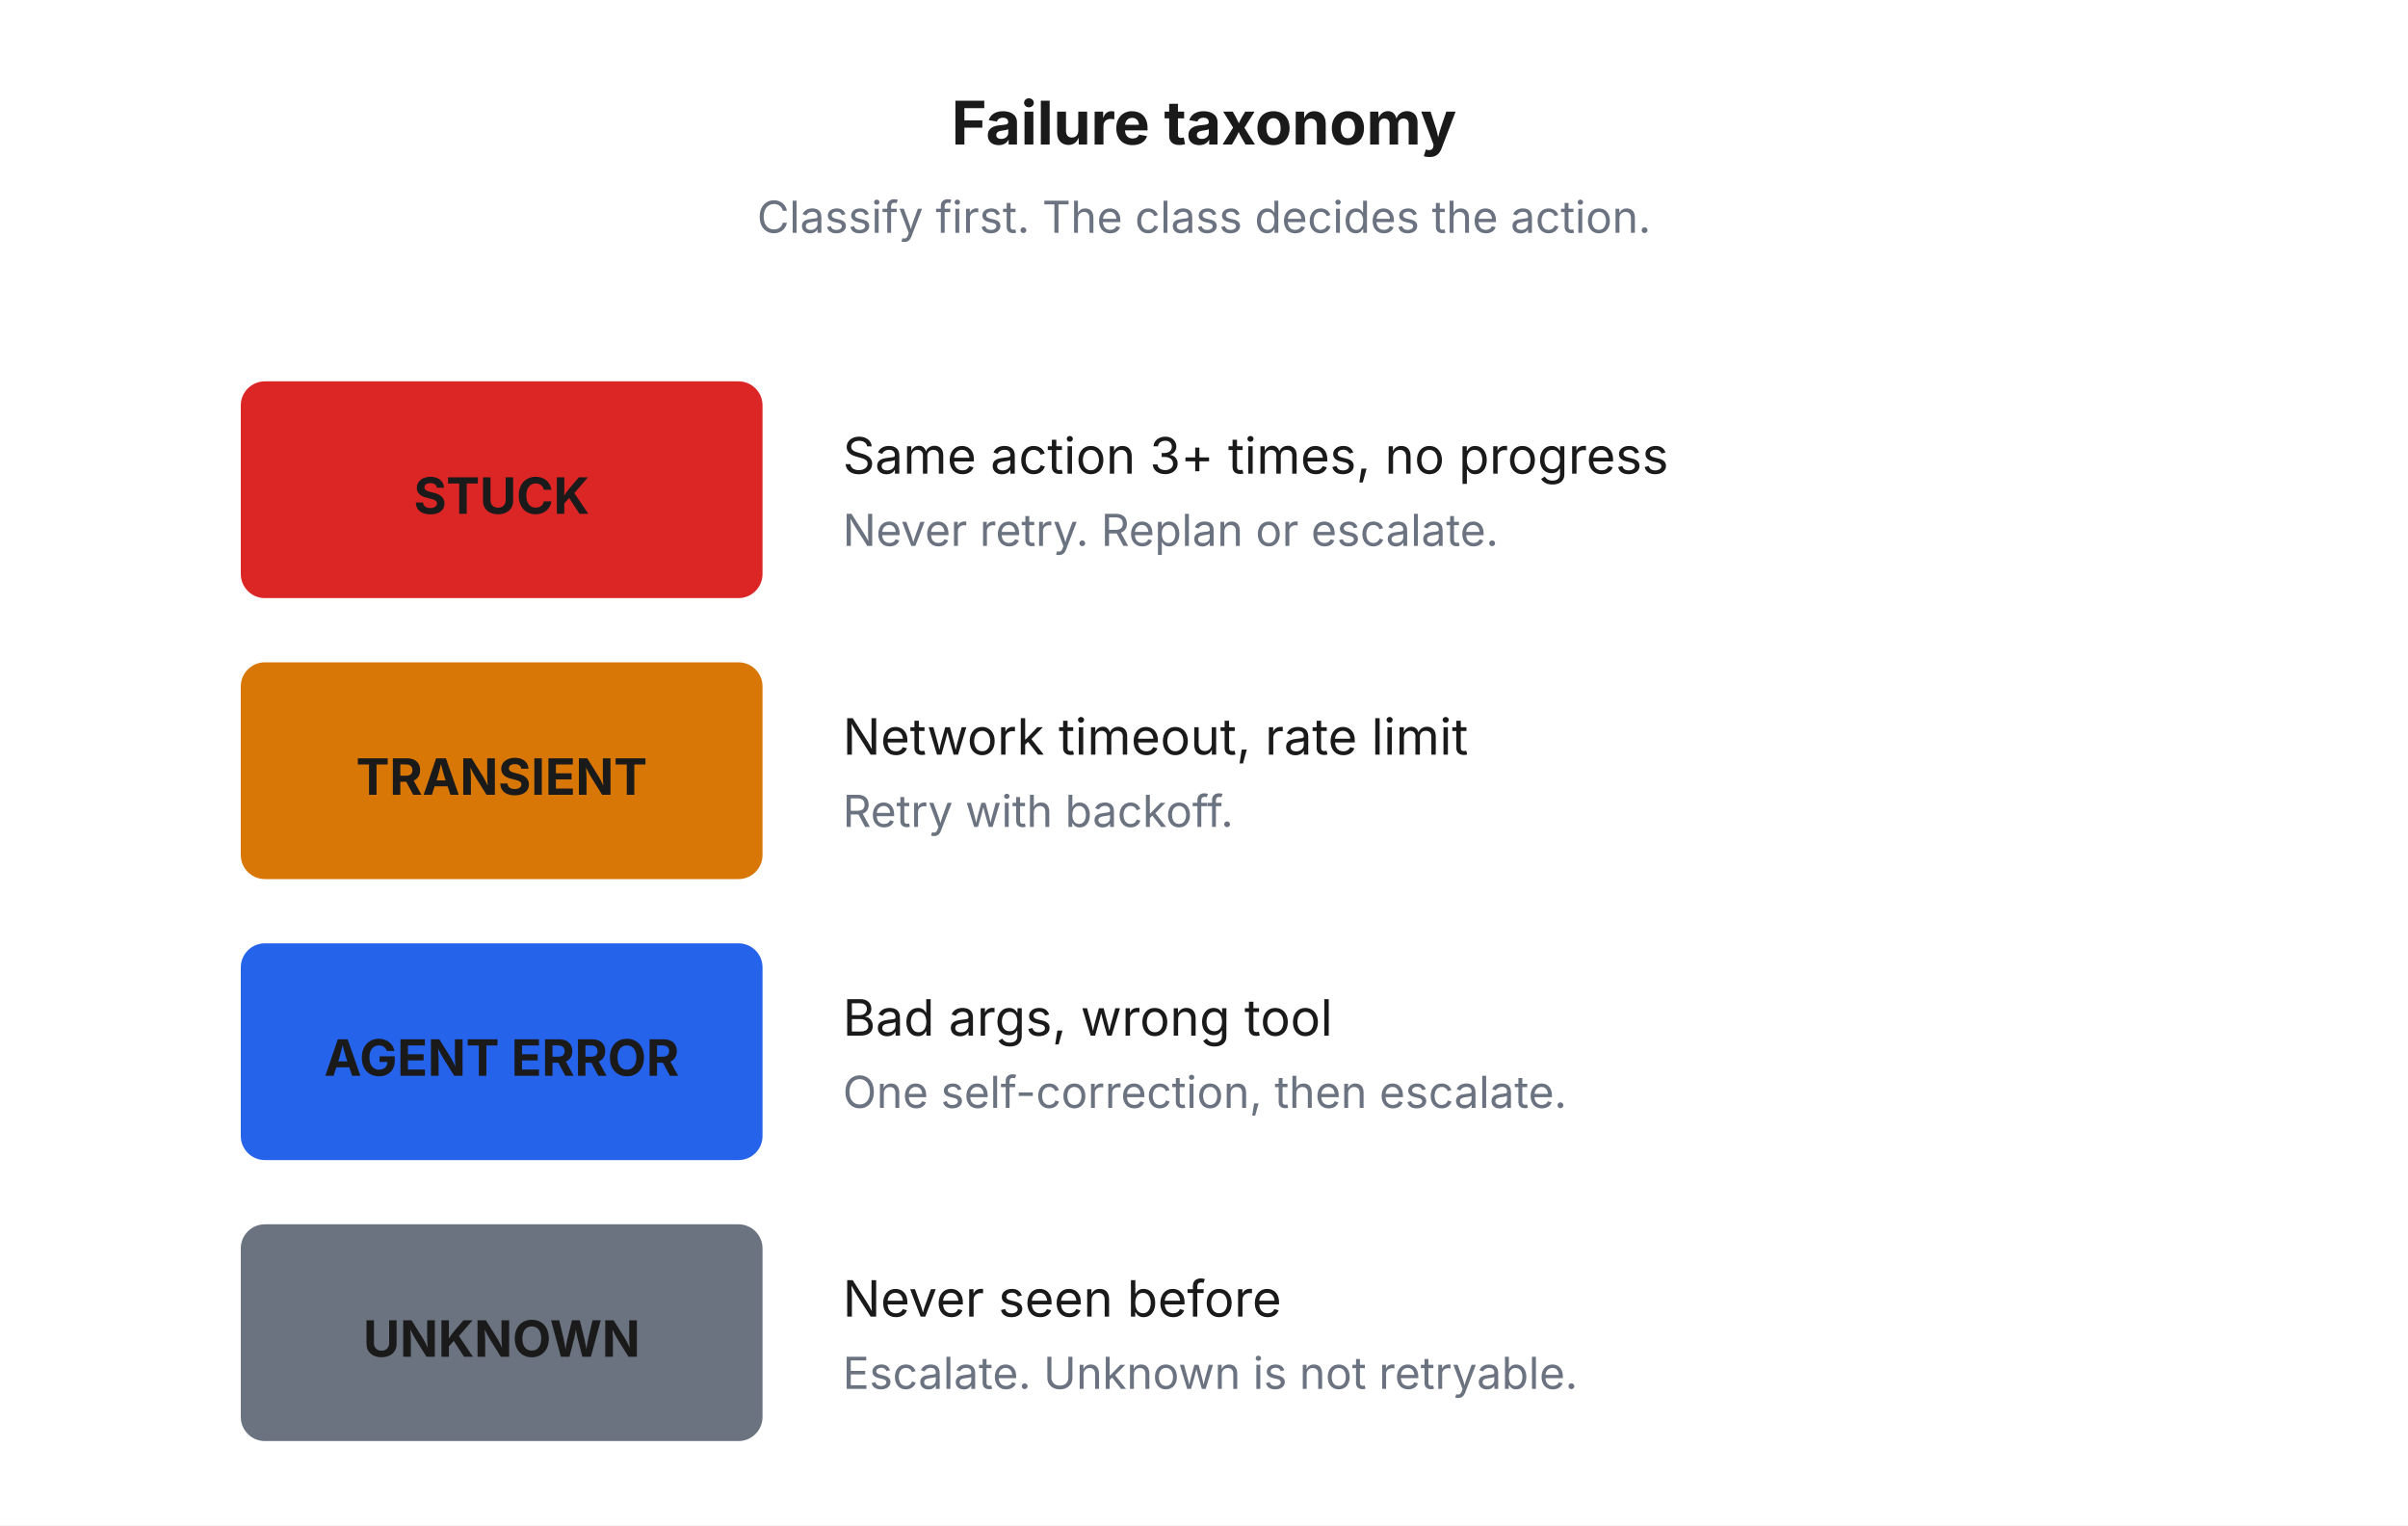
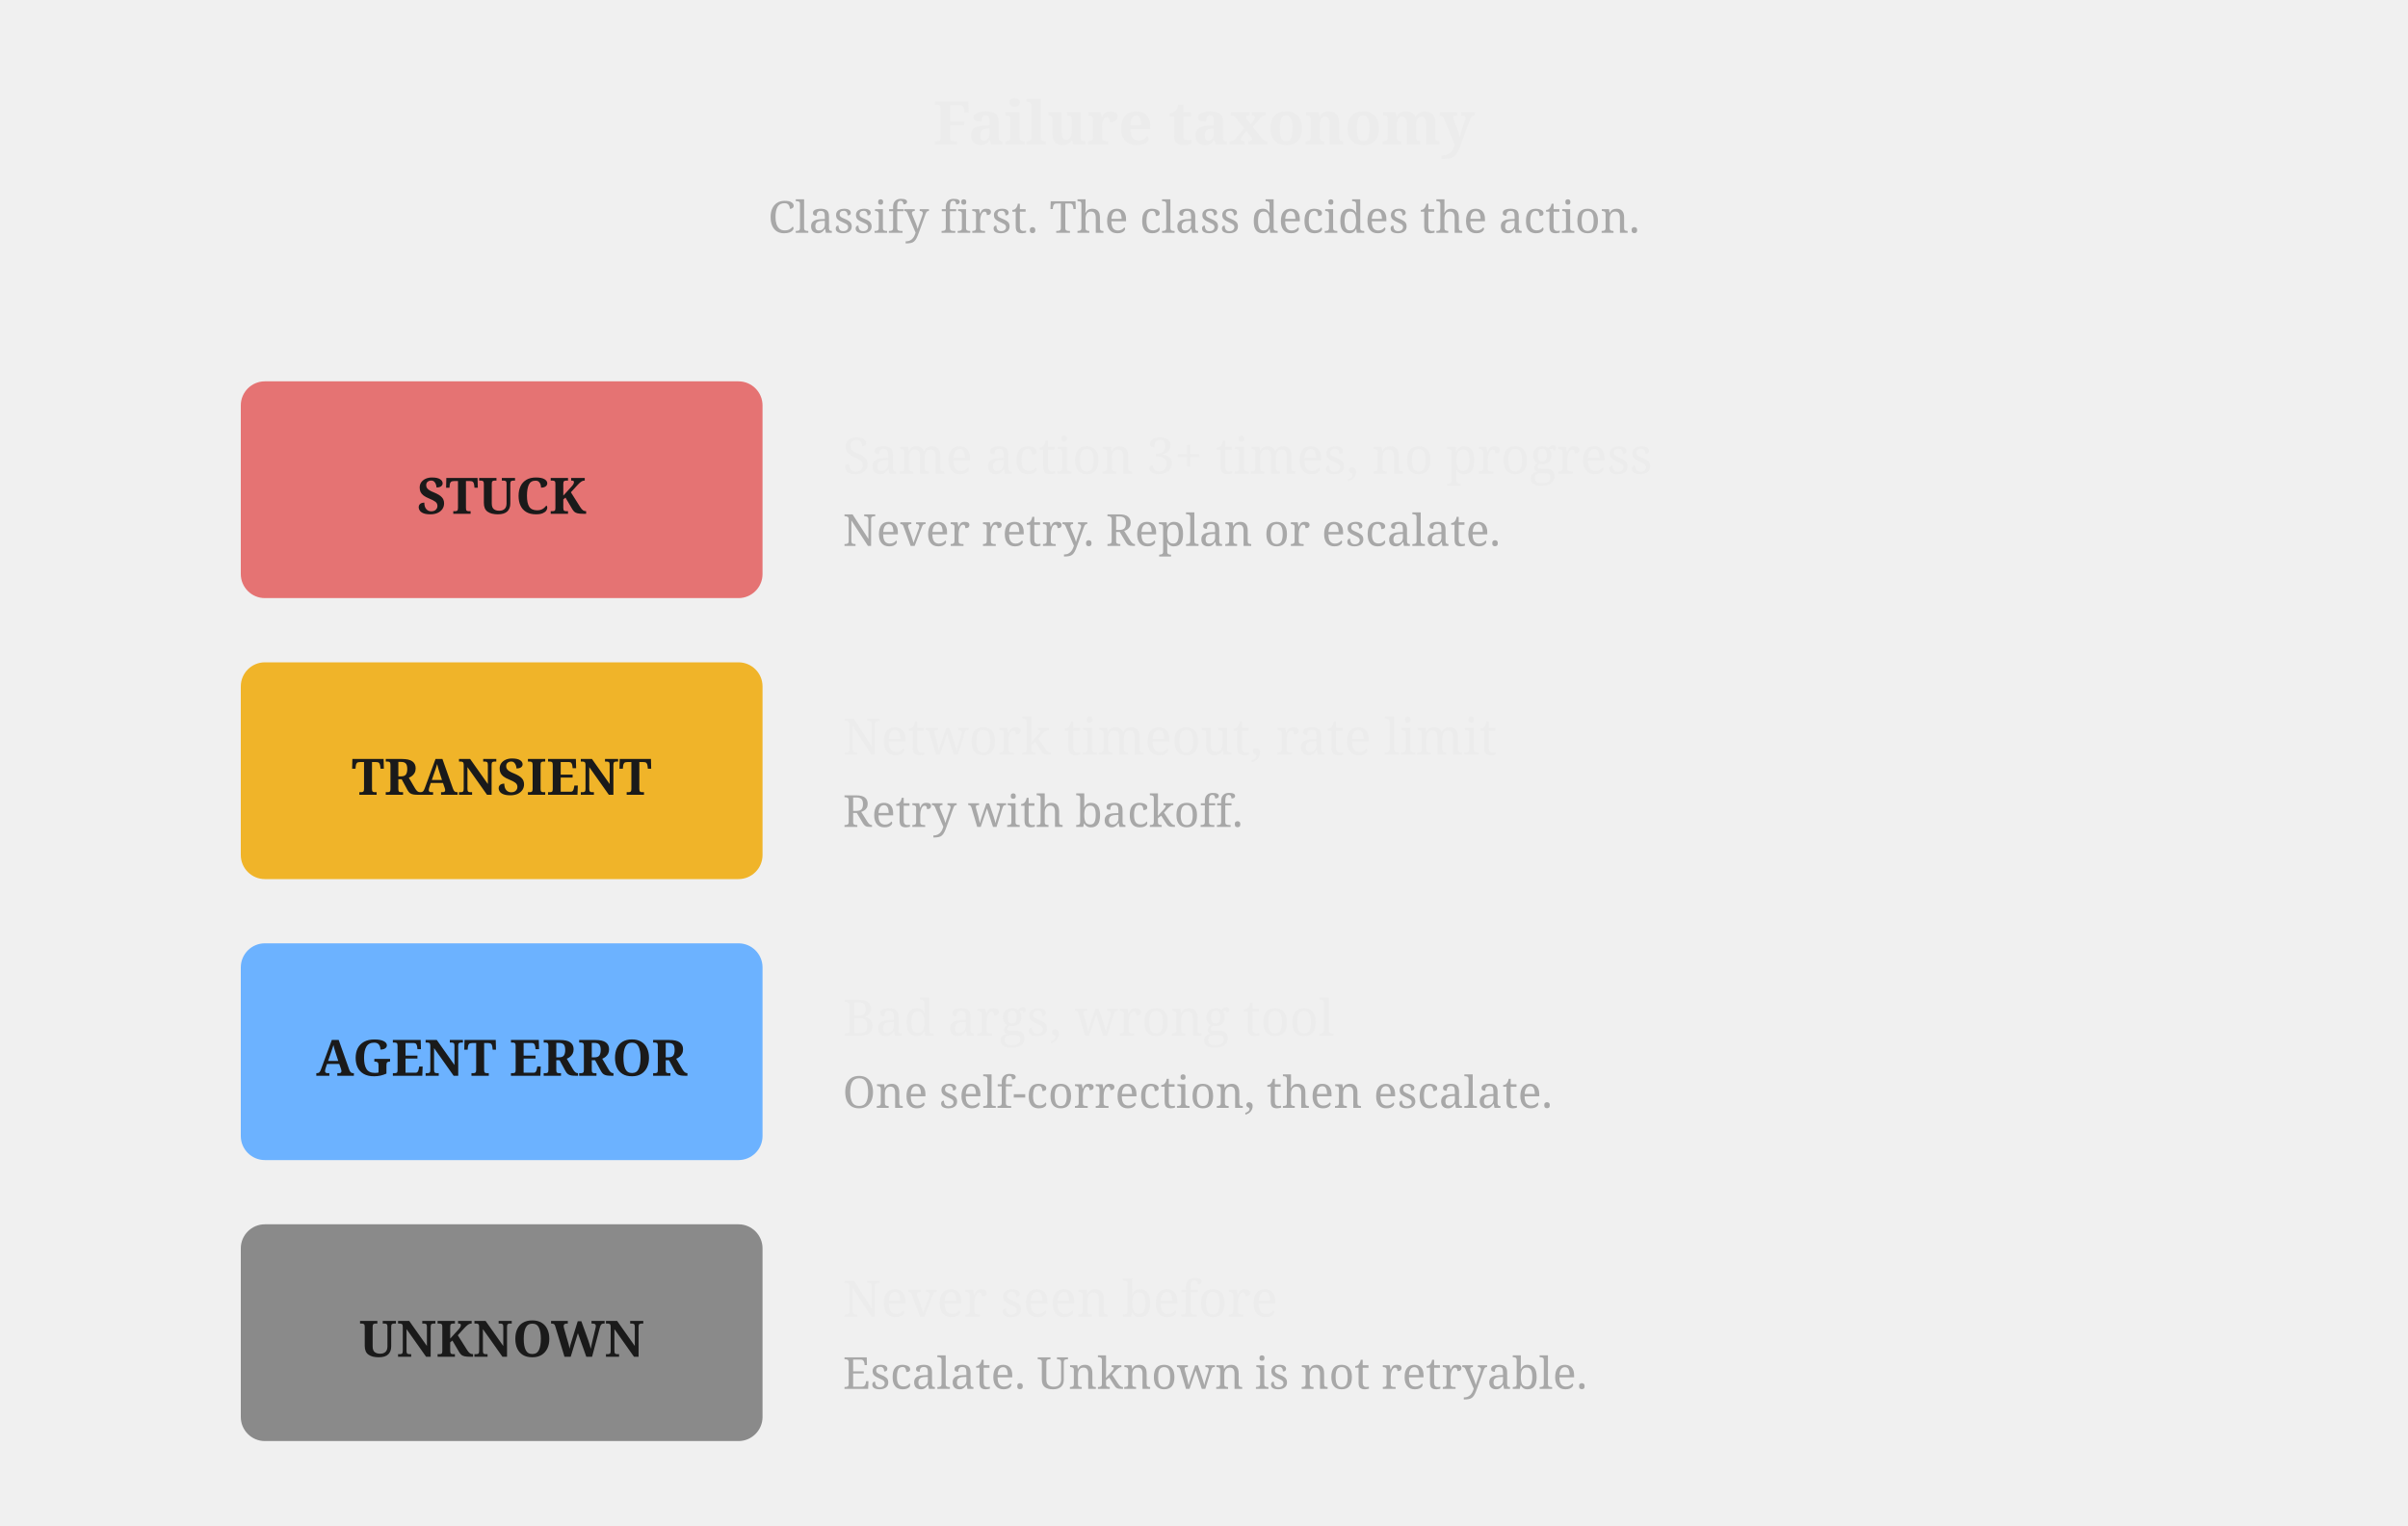
<svg xmlns="http://www.w3.org/2000/svg" width="600" height="380" viewBox="0 0 600 380" role="img" aria-label="Failure taxonomy">
-   <rect width="600" height="380" fill="#ffffff" />
-   <style>text{font-family:system-ui,-apple-system,sans-serif;fill:#1a1a1a} .t{font-size:15px;font-weight:700} .s{font-size:12.5px} .xs{font-size:11px;fill:#6b7280} .b{font-weight:700}</style>
+   <style>text{font-family:'Charis SIL',Georgia,serif;fill:#ececec} .t{font-size:15px;font-weight:700} .s{font-size:12.5px} .xs{font-size:11px;fill:#a8a8a8} .b{font-weight:700}</style>
  <text x="300" y="36" text-anchor="middle" class="t">Failure taxonomy</text>
  <text x="300" y="58" text-anchor="middle" class="xs">Classify first. The class decides the action.</text>
-   <rect x="60" y="95" width="130" height="54" rx="6" fill="#dc2626" />
-   <text x="125" y="128" text-anchor="middle" class="s b" fill="#fff">STUCK</text>
+   <rect x="60" y="95" width="130" height="54" rx="6" fill="#e57373" />
+   <text x="125" y="128" text-anchor="middle" class="s b" style="fill:#1a1a1a">STUCK</text>
  <text x="210" y="118" class="s">Same action 3+ times, no progress</text>
  <text x="210" y="136" class="xs">Never retry. Replan or escalate.</text>
-   <rect x="60" y="165" width="130" height="54" rx="6" fill="#d97706" />
-   <text x="125" y="198" text-anchor="middle" class="s b" fill="#fff">TRANSIENT</text>
+   <rect x="60" y="165" width="130" height="54" rx="6" fill="#f0b429" />
+   <text x="125" y="198" text-anchor="middle" class="s b" style="fill:#1a1a1a">TRANSIENT</text>
  <text x="210" y="188" class="s">Network timeout, rate limit</text>
  <text x="210" y="206" class="xs">Retry with backoff.</text>
-   <rect x="60" y="235" width="130" height="54" rx="6" fill="#2563eb" />
-   <text x="125" y="268" text-anchor="middle" class="s b" fill="#fff">AGENT ERROR</text>
+   <rect x="60" y="235" width="130" height="54" rx="6" fill="#6cb2ff" />
+   <text x="125" y="268" text-anchor="middle" class="s b" style="fill:#1a1a1a">AGENT ERROR</text>
  <text x="210" y="258" class="s">Bad args, wrong tool</text>
  <text x="210" y="276" class="xs">One self-correction, then escalate.</text>
-   <rect x="60" y="305" width="130" height="54" rx="6" fill="#6b7280" />
-   <text x="125" y="338" text-anchor="middle" class="s b" fill="#fff">UNKNOWN</text>
+   <rect x="60" y="305" width="130" height="54" rx="6" fill="#8a8a8a" />
+   <text x="125" y="338" text-anchor="middle" class="s b" style="fill:#1a1a1a">UNKNOWN</text>
  <text x="210" y="328" class="s">Never seen before</text>
  <text x="210" y="346" class="xs">Escalate. Unknown is not retryable.</text>
</svg>
